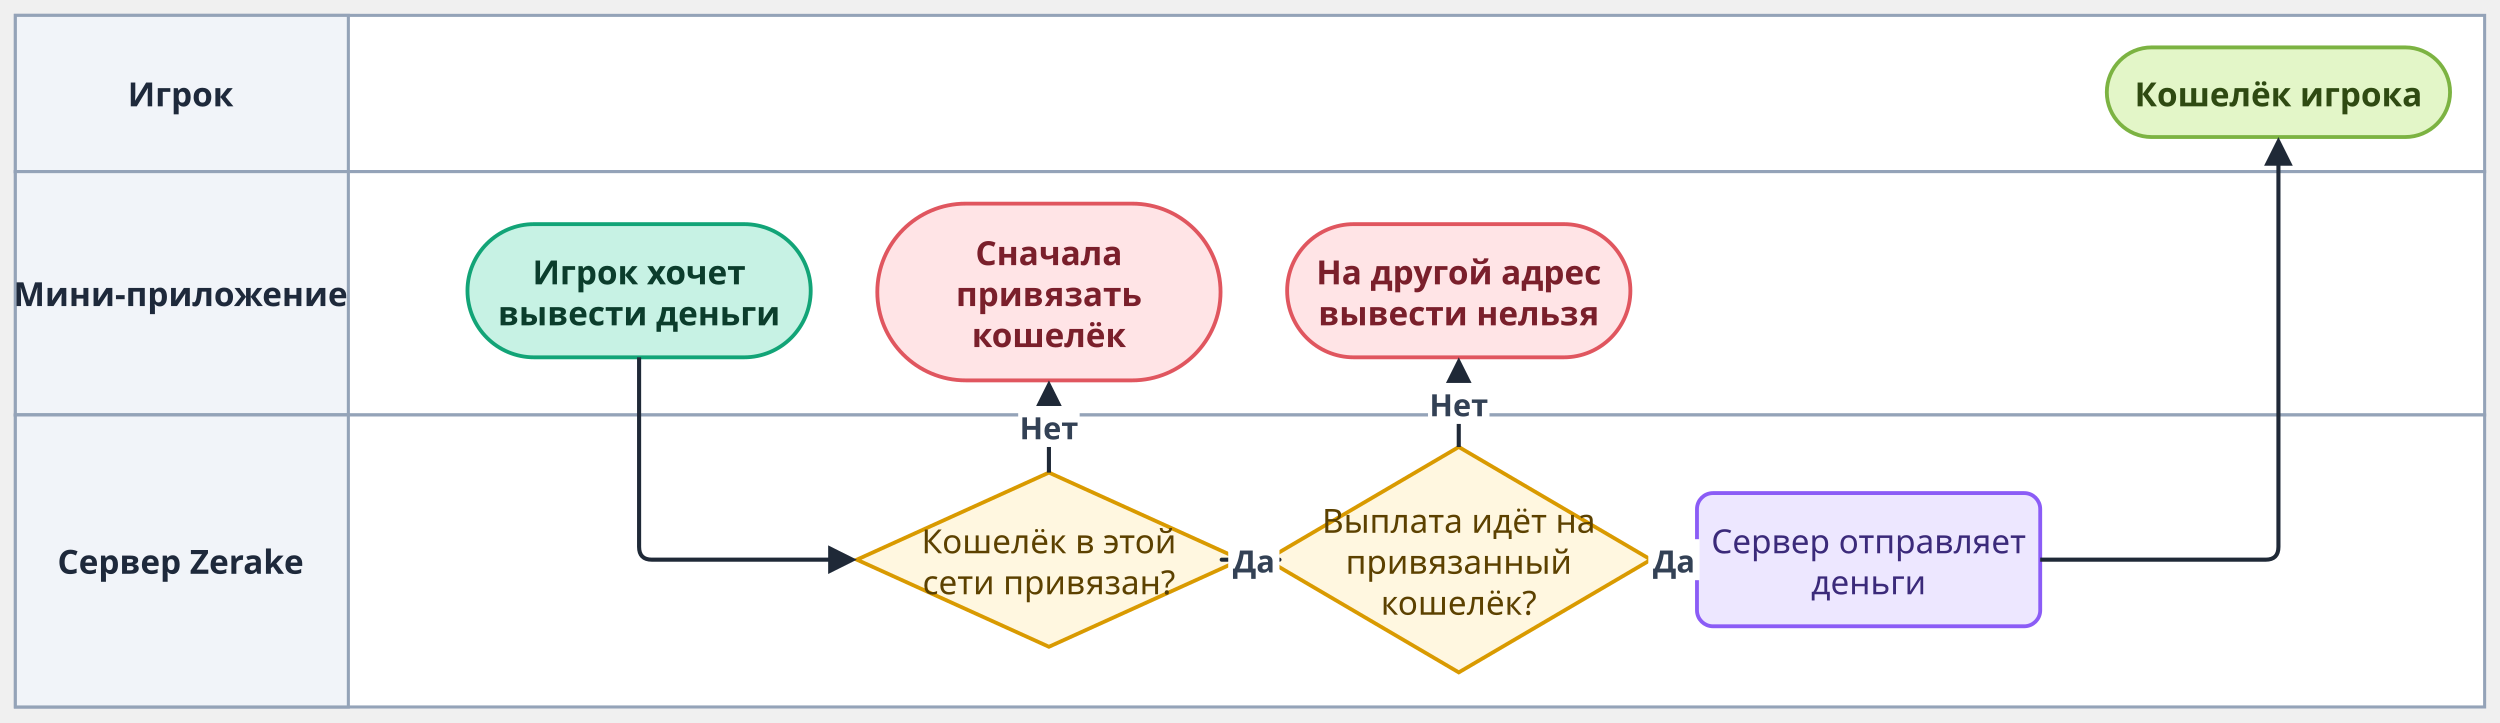
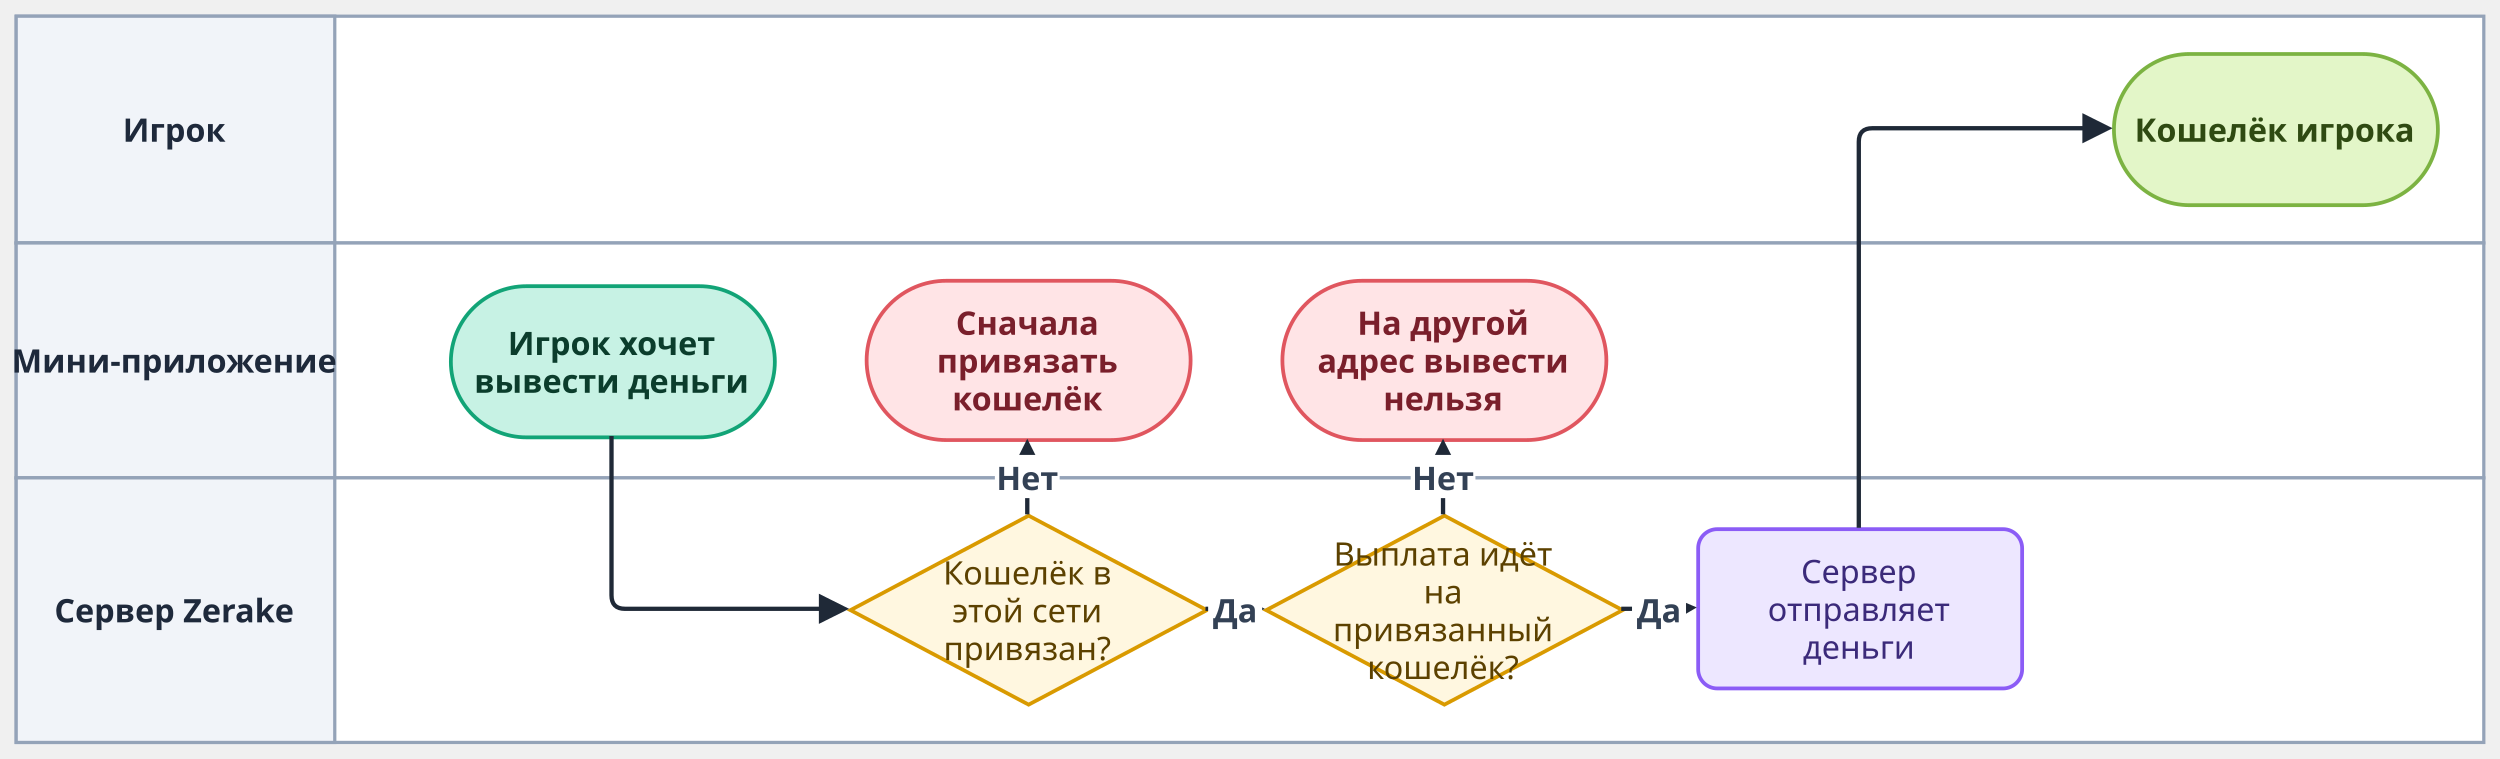
- <svg xmlns="http://www.w3.org/2000/svg" width="976" height="282" role="img" aria-label="Выплата только на привязанный кошелёк" viewBox="712.5 -5.5 976 282" style="">
+ <svg xmlns="http://www.w3.org/2000/svg" width="926" height="281" role="img" aria-label="Выплата только на привязанный кошелёк" viewBox="737.5 -5.5 926 281" style="">
  <g>
    <g />
-     <g transform="translate(718,0) scale(1)">
+     <g transform="translate(743,0) scale(1)">
      <g transform="translate(0.5,0.5)" style="visibility: visible;">
-         <rect x="0" y="0" width="964" height="61" fill="#ffffff" stroke="#94a3b8" stroke-width="1.2" pointer-events="all" style="fill: light-dark(rgb(255, 255, 255), rgb(18, 18, 18)); stroke: light-dark(rgb(148, 163, 184), rgb(87, 100, 118));" />
+         <rect x="0" y="0" width="914" height="84" fill="#ffffff" stroke="#94a3b8" stroke-width="1.2" pointer-events="all" style="fill: light-dark(rgb(255, 255, 255), rgb(18, 18, 18)); stroke: light-dark(rgb(148, 163, 184), rgb(87, 100, 118));" />
      </g>
      <g transform="translate(0.5,0.5)" style="visibility: visible;">
-         <rect x="0" y="0" width="130" height="61" fill="#f1f4f9" stroke="#94a3b8" stroke-width="1.2" pointer-events="all" style="fill: light-dark(rgb(241, 244, 249), rgb(25, 28, 32)); stroke: light-dark(rgb(148, 163, 184), rgb(87, 100, 118));" />
+         <rect x="0" y="0" width="118" height="84" fill="#f1f4f9" stroke="#94a3b8" stroke-width="1.2" pointer-events="all" style="fill: light-dark(rgb(241, 244, 249), rgb(25, 28, 32)); stroke: light-dark(rgb(148, 163, 184), rgb(87, 100, 118));" />
      </g>
      <g style="">
-         <g fill="#1E293B" font-family="'Segoe UI'" font-weight="bold" text-anchor="middle" font-size="13px" style="fill: light-dark(rgb(30, 41, 59), rgb(195, 204, 220));">
-           <text x="65" y="36">Игрок</text>
+         <g fill="#1E293B" font-family="'Segoe UI'" font-weight="bold" text-anchor="middle" font-size="12px" style="fill: light-dark(rgb(30, 41, 59), rgb(195, 204, 220));">
+           <text x="59" y="47">Игрок</text>
        </g>
      </g>
      <g transform="translate(0.5,0.5)" style="visibility: visible;">
-         <rect x="0" y="61" width="964" height="95" fill="#ffffff" stroke="#94a3b8" stroke-width="1.2" pointer-events="all" style="fill: light-dark(rgb(255, 255, 255), rgb(18, 18, 18)); stroke: light-dark(rgb(148, 163, 184), rgb(87, 100, 118));" />
+         <rect x="0" y="84" width="914" height="87" fill="#ffffff" stroke="#94a3b8" stroke-width="1.2" pointer-events="all" style="fill: light-dark(rgb(255, 255, 255), rgb(18, 18, 18)); stroke: light-dark(rgb(148, 163, 184), rgb(87, 100, 118));" />
      </g>
      <g transform="translate(0.5,0.5)" style="visibility: visible;">
-         <rect x="0" y="61" width="130" height="95" fill="#f1f4f9" stroke="#94a3b8" stroke-width="1.2" pointer-events="all" style="fill: light-dark(rgb(241, 244, 249), rgb(25, 28, 32)); stroke: light-dark(rgb(148, 163, 184), rgb(87, 100, 118));" />
+         <rect x="0" y="84" width="118" height="87" fill="#f1f4f9" stroke="#94a3b8" stroke-width="1.2" pointer-events="all" style="fill: light-dark(rgb(241, 244, 249), rgb(25, 28, 32)); stroke: light-dark(rgb(148, 163, 184), rgb(87, 100, 118));" />
      </g>
      <g style="">
-         <g fill="#1E293B" font-family="'Segoe UI'" font-weight="bold" text-anchor="middle" font-size="13px" style="fill: light-dark(rgb(30, 41, 59), rgb(195, 204, 220));">
-           <text x="65" y="114">Мини-приложение</text>
+         <g fill="#1E293B" font-family="'Segoe UI'" font-weight="bold" text-anchor="middle" font-size="12px" style="fill: light-dark(rgb(30, 41, 59), rgb(195, 204, 220));">
+           <text x="59" y="132.5">Мини-приложение</text>
        </g>
      </g>
      <g transform="translate(0.5,0.5)" style="visibility: visible;">
-         <rect x="0" y="156" width="964" height="114" fill="#ffffff" stroke="#94a3b8" stroke-width="1.2" pointer-events="all" style="fill: light-dark(rgb(255, 255, 255), rgb(18, 18, 18)); stroke: light-dark(rgb(148, 163, 184), rgb(87, 100, 118));" />
+         <rect x="0" y="171" width="914" height="98" fill="#ffffff" stroke="#94a3b8" stroke-width="1.2" pointer-events="all" style="fill: light-dark(rgb(255, 255, 255), rgb(18, 18, 18)); stroke: light-dark(rgb(148, 163, 184), rgb(87, 100, 118));" />
      </g>
      <g transform="translate(0.5,0.5)" style="visibility: visible;">
-         <rect x="0" y="156" width="130" height="114" fill="#f1f4f9" stroke="#94a3b8" stroke-width="1.2" pointer-events="all" style="fill: light-dark(rgb(241, 244, 249), rgb(25, 28, 32)); stroke: light-dark(rgb(148, 163, 184), rgb(87, 100, 118));" />
+         <rect x="0" y="171" width="118" height="98" fill="#f1f4f9" stroke="#94a3b8" stroke-width="1.2" pointer-events="all" style="fill: light-dark(rgb(241, 244, 249), rgb(25, 28, 32)); stroke: light-dark(rgb(148, 163, 184), rgb(87, 100, 118));" />
      </g>
      <g style="">
-         <g fill="#1E293B" font-family="'Segoe UI'" font-weight="bold" text-anchor="middle" font-size="13px" style="fill: light-dark(rgb(30, 41, 59), rgb(195, 204, 220));">
-           <text x="65" y="218.5">Сервер Zerake</text>
+         <g fill="#1E293B" font-family="'Segoe UI'" font-weight="bold" text-anchor="middle" font-size="12px" style="fill: light-dark(rgb(30, 41, 59), rgb(195, 204, 220));">
+           <text x="59" y="225">Сервер Zerake</text>
+         </g>
+       </g>
+       <g transform="translate(0.5,0.5)" style="visibility: visible;">
+         <rect x="161" y="100" width="120" height="56" rx="28" ry="28" fill="#c7f2e4" stroke="#12a477" stroke-width="1.4" pointer-events="all" style="fill: light-dark(rgb(199, 242, 228), rgb(9, 46, 34)); stroke: light-dark(rgb(18, 164, 119), rgb(29, 155, 116));" />
+       </g>
+       <g style="">
+         <g fill="#0B3D2C" font-family="'Segoe UI'" font-weight="bold" text-anchor="middle" font-size="12px" style="fill: light-dark(rgb(11, 61, 44), rgb(162, 205, 191));">
+           <text x="221" y="126">Игрок хочет</text>
+           <text x="221" y="140">вывести деньги</text>
+         </g>
+       </g>
+       <g transform="translate(0.5,0.5)" style="visibility: visible;">
+         <path d="M 375 185 L 441 220 L 375 255 L 309 220 Z" fill="#fff7e0" stroke="#d99a00" stroke-width="1.4" stroke-miterlimit="10" pointer-events="all" style="fill: light-dark(rgb(255, 247, 224), rgb(32, 25, 5)); stroke: light-dark(rgb(217, 154, 0), rgb(155, 101, 0));" />
+       </g>
+       <g style="">
+         <g fill="#5C4100" font-family="'Segoe UI'" text-anchor="middle" font-size="12px" style="fill: light-dark(rgb(92, 65, 0), rgb(202, 179, 123));">
+           <text x="375" y="211">Кошелёк в</text>
+           <text x="375" y="225">этой сети</text>
+           <text x="375" y="239">привязан?</text>
+         </g>
+       </g>
+       <g transform="translate(0.5,0.5)" style="visibility: visible;">
+         <rect x="315" y="98" width="120" height="59" rx="29.5" ry="29.5" fill="#ffe4e6" stroke="#e0565f" stroke-width="1.4" pointer-events="all" style="fill: light-dark(rgb(255, 228, 230), rgb(54, 31, 33)); stroke: light-dark(rgb(224, 86, 95), rgb(230, 112, 120));" />
+       </g>
+       <g style="">
+         <g fill="#7A1F2B" font-family="'Segoe UI'" font-weight="bold" text-anchor="middle" font-size="12px" style="fill: light-dark(rgb(122, 31, 43), rgb(253, 175, 185));">
+           <text x="375" y="118.5">Сначала</text>
+           <text x="375" y="132.5">привязать</text>
+           <text x="375" y="146.5">кошелёк</text>
+         </g>
+       </g>
+       <g transform="translate(0.5,0.5)" style="visibility: visible;">
+         <path d="M 529 185 L 595 220 L 529 255 L 463 220 Z" fill="#fff7e0" stroke="#d99a00" stroke-width="1.4" stroke-miterlimit="10" pointer-events="all" style="fill: light-dark(rgb(255, 247, 224), rgb(32, 25, 5)); stroke: light-dark(rgb(217, 154, 0), rgb(155, 101, 0));" />
+       </g>
+       <g style="">
+         <g fill="#5C4100" font-family="'Segoe UI'" text-anchor="middle" font-size="12px" style="fill: light-dark(rgb(92, 65, 0), rgb(202, 179, 123));">
+           <text x="529" y="204">Выплата идёт</text>
+           <text x="529" y="218">на</text>
+           <text x="529" y="232">привязанный</text>
+           <text x="529" y="246">кошелёк?</text>
+         </g>
+       </g>
+       <g transform="translate(0.5,0.5)" style="visibility: visible;">
+         <rect x="469" y="98" width="120" height="59" rx="29.5" ry="29.5" fill="#ffe4e6" stroke="#e0565f" stroke-width="1.4" pointer-events="all" style="fill: light-dark(rgb(255, 228, 230), rgb(54, 31, 33)); stroke: light-dark(rgb(224, 86, 95), rgb(230, 112, 120));" />
+       </g>
+       <g style="">
+         <g fill="#7A1F2B" font-family="'Segoe UI'" font-weight="bold" text-anchor="middle" font-size="12px" style="fill: light-dark(rgb(122, 31, 43), rgb(253, 175, 185));">
+           <text x="529" y="118.5">На другой</text>
+           <text x="529" y="132.5">адрес вывести</text>
+           <text x="529" y="146.5">нельзя</text>
+         </g>
+       </g>
+       <g transform="translate(0.5,0.5)" style="visibility: visible;">
+         <rect x="623" y="190" width="120" height="59" rx="7.08" ry="7.08" fill="#ede7ff" stroke="#8b5cf6" stroke-width="1.4" pointer-events="all" style="fill: light-dark(rgb(237, 231, 255), rgb(38, 33, 53)); stroke: light-dark(rgb(139, 92, 246), rgb(162, 122, 254));" />
+       </g>
+       <g style="">
+         <g fill="#3B2A7A" font-family="'Segoe UI'" text-anchor="middle" font-size="12px" style="fill: light-dark(rgb(59, 42, 122), rgb(200, 185, 254));">
+           <text x="683" y="210.5">Сервер</text>
+           <text x="683" y="224.5">отправляет</text>
+           <text x="683" y="238.5">деньги</text>
+         </g>
+       </g>
+       <g transform="translate(0.5,0.5)" style="visibility: visible;">
+         <rect x="777" y="14" width="120" height="56" rx="28" ry="28" fill="#e3f6c8" stroke="#7cb342" stroke-width="1.4" pointer-events="all" style="fill: light-dark(rgb(227, 246, 200), rgb(22, 38, 0)); stroke: light-dark(rgb(124, 179, 66), rgb(69, 117, 20));" />
+       </g>
+       <g style="">
+         <g fill="#2F4A12" font-family="'Segoe UI'" font-weight="bold" text-anchor="middle" font-size="12px" style="fill: light-dark(rgb(47, 74, 18), rgb(168, 191, 143));">
+           <text x="837" y="47">Кошелёк игрока</text>
        </g>
      </g>
      <g style="visibility: visible;">
-         <rect x="177" y="82" width="134" height="52" rx="26" ry="26" fill="#c7f2e4" stroke="#12a477" stroke-width="1.5" pointer-events="all" style="fill: light-dark(rgb(199, 242, 228), rgb(9, 46, 34)); stroke: light-dark(rgb(18, 164, 119), rgb(29, 155, 116));" />
+         <path d="M 221 156 L 221 215 Q 221 220 226 220 L 298.61 220" fill="none" stroke="white" stroke-width="9.6" stroke-miterlimit="10" pointer-events="stroke" style="stroke: light-dark(rgb(31, 41, 55), rgb(196, 204, 216));" visibility="hidden" vector-effect="non-scaling-stroke" />
+         <path d="M 221 156 L 221 215 Q 221 220 226 220 L 298.61 220" fill="none" stroke="#1f2937" stroke-width="1.6" stroke-miterlimit="10" pointer-events="stroke" style="stroke: light-dark(rgb(31, 41, 55), rgb(196, 204, 216));" />
+         <path d="M 307.21 220 L 298.61 224.3 L 298.61 215.7 Z" fill="#1f2937" stroke="#1f2937" stroke-width="1.6" stroke-miterlimit="10" pointer-events="all" style="fill: light-dark(rgb(31, 41, 55), rgb(196, 204, 216)); stroke: light-dark(rgb(31, 41, 55), rgb(196, 204, 216));" />
+       </g>
+       <g style="visibility: visible;">
+         <path d="M 375 185 L 375 170 Q 375 165 375 170 L 375 173.5 Q 375 177 375 172.19 L 375 167.39" fill="none" stroke="white" stroke-width="9.6" stroke-miterlimit="10" pointer-events="stroke" style="stroke: light-dark(rgb(31, 41, 55), rgb(196, 204, 216));" visibility="hidden" vector-effect="non-scaling-stroke" />
+         <path d="M 375 185 L 375 170 Q 375 165 375 170 L 375 173.5 Q 375 177 375 172.19 L 375 167.39" fill="none" stroke="#1f2937" stroke-width="1.6" stroke-miterlimit="10" pointer-events="stroke" style="stroke: light-dark(rgb(31, 41, 55), rgb(196, 204, 216));" />
+         <path d="M 375 158.79 L 379.3 167.39 L 370.7 167.39 Z" fill="#1f2937" stroke="#1f2937" stroke-width="1.6" stroke-miterlimit="10" pointer-events="all" style="fill: light-dark(rgb(31, 41, 55), rgb(196, 204, 216)); stroke: light-dark(rgb(31, 41, 55), rgb(196, 204, 216));" />
      </g>
      <g style="">
-         <g fill="#0B3D2C" font-family="'Segoe UI'" font-weight="bold" text-anchor="middle" font-size="13px" style="fill: light-dark(rgb(11, 61, 44), rgb(162, 205, 191));">
-           <text x="244" y="105.5">Игрок хочет</text>
-           <text x="244" y="121.5">вывести деньги</text>
+         <g fill="#334155" font-family="'Segoe UI'" font-weight="bold" text-anchor="middle" font-size="12px" style="fill: light-dark(rgb(51, 65, 85), rgb(172, 184, 201));">
+           <rect fill="#FFFFFF" stroke="none" x="363" y="163" width="24" height="16" stroke-width="0" style="fill: light-dark(rgb(255, 255, 255), rgb(18, 18, 18));" />
+           <text x="375" y="176">Нет</text>
        </g>
      </g>
      <g style="visibility: visible;">
-         <path d="M 404 179 L 479 213 L 404 247 L 329 213 Z" fill="#fff7e0" stroke="#d99a00" stroke-width="1.5" stroke-miterlimit="10" pointer-events="all" style="fill: light-dark(rgb(255, 247, 224), rgb(32, 25, 5)); stroke: light-dark(rgb(217, 154, 0), rgb(155, 101, 0));" />
+         <path d="M 441 220 L 456 220 Q 461 220 456 220 L 448 220 Q 443 220 447.81 220 L 452.61 220" fill="none" stroke="white" stroke-width="9.6" stroke-miterlimit="10" pointer-events="stroke" style="stroke: light-dark(rgb(31, 41, 55), rgb(196, 204, 216));" visibility="hidden" vector-effect="non-scaling-stroke" />
+         <path d="M 441 220 L 456 220 Q 461 220 456 220 L 448 220 Q 443 220 447.81 220 L 452.61 220" fill="none" stroke="#1f2937" stroke-width="1.6" stroke-miterlimit="10" pointer-events="stroke" style="stroke: light-dark(rgb(31, 41, 55), rgb(196, 204, 216));" />
+         <path d="M 461.21 220 L 452.61 224.3 L 452.61 215.7 Z" fill="#1f2937" stroke="#1f2937" stroke-width="1.6" stroke-miterlimit="10" pointer-events="all" style="fill: light-dark(rgb(31, 41, 55), rgb(196, 204, 216)); stroke: light-dark(rgb(31, 41, 55), rgb(196, 204, 216));" />
      </g>
      <g style="">
-         <g fill="#5C4100" font-family="'Segoe UI'" text-anchor="middle" font-size="13px" style="fill: light-dark(rgb(92, 65, 0), rgb(202, 179, 123));">
-           <text x="404" y="210.5">Кошелёк в этой</text>
-           <text x="404" y="226.5">сети привязан?</text>
+         <g fill="#334155" font-family="'Segoe UI'" font-weight="bold" text-anchor="middle" font-size="12px" style="fill: light-dark(rgb(51, 65, 85), rgb(172, 184, 201));">
+           <rect fill="#FFFFFF" stroke="none" x="442" y="212" width="20" height="16" stroke-width="0" style="fill: light-dark(rgb(255, 255, 255), rgb(18, 18, 18));" />
+           <text x="452" y="225">Да</text>
        </g>
      </g>
      <g style="visibility: visible;">
-         <rect x="337" y="74" width="134" height="69" rx="34.5" ry="34.5" fill="#ffe4e6" stroke="#e0565f" stroke-width="1.5" pointer-events="all" style="fill: light-dark(rgb(255, 228, 230), rgb(54, 31, 33)); stroke: light-dark(rgb(224, 86, 95), rgb(230, 112, 120));" />
+         <path d="M 529 185 L 529 170 Q 529 165 529 170 L 529 173.5 Q 529 177 529 172.19 L 529 167.39" fill="none" stroke="white" stroke-width="9.6" stroke-miterlimit="10" pointer-events="stroke" style="stroke: light-dark(rgb(31, 41, 55), rgb(196, 204, 216));" visibility="hidden" vector-effect="non-scaling-stroke" />
+         <path d="M 529 185 L 529 170 Q 529 165 529 170 L 529 173.5 Q 529 177 529 172.19 L 529 167.39" fill="none" stroke="#1f2937" stroke-width="1.6" stroke-miterlimit="10" pointer-events="stroke" style="stroke: light-dark(rgb(31, 41, 55), rgb(196, 204, 216));" />
+         <path d="M 529 158.79 L 533.3 167.39 L 524.7 167.39 Z" fill="#1f2937" stroke="#1f2937" stroke-width="1.6" stroke-miterlimit="10" pointer-events="all" style="fill: light-dark(rgb(31, 41, 55), rgb(196, 204, 216)); stroke: light-dark(rgb(31, 41, 55), rgb(196, 204, 216));" />
      </g>
      <g style="">
-         <g fill="#7A1F2B" font-family="'Segoe UI'" font-weight="bold" text-anchor="middle" font-size="13px" style="fill: light-dark(rgb(122, 31, 43), rgb(253, 175, 185));">
-           <text x="404" y="98">Сначала</text>
-           <text x="404" y="114">привязать</text>
-           <text x="404" y="130">кошелёк</text>
+         <g fill="#334155" font-family="'Segoe UI'" font-weight="bold" text-anchor="middle" font-size="12px" style="fill: light-dark(rgb(51, 65, 85), rgb(172, 184, 201));">
+           <rect fill="#FFFFFF" stroke="none" x="517" y="163" width="24" height="16" stroke-width="0" style="fill: light-dark(rgb(255, 255, 255), rgb(18, 18, 18));" />
+           <text x="529" y="176">Нет</text>
        </g>
      </g>
      <g style="visibility: visible;">
-         <path d="M 564 169 L 639 213 L 564 257 L 489 213 Z" fill="#fff7e0" stroke="#d99a00" stroke-width="1.5" stroke-miterlimit="10" pointer-events="all" style="fill: light-dark(rgb(255, 247, 224), rgb(32, 25, 5)); stroke: light-dark(rgb(217, 154, 0), rgb(155, 101, 0));" />
+         <path d="M 595 220 L 610 220 Q 615 220 613.82 220.07 L 612.63 220.15" fill="none" stroke="white" stroke-width="9.6" stroke-miterlimit="10" pointer-events="stroke" style="stroke: light-dark(rgb(31, 41, 55), rgb(196, 204, 216));" visibility="hidden" vector-effect="non-scaling-stroke" />
+         <path d="M 595 220 L 610 220 Q 615 220 613.82 220.07 L 612.63 220.15" fill="none" stroke="#1f2937" stroke-width="1.6" stroke-miterlimit="10" pointer-events="stroke" style="stroke: light-dark(rgb(31, 41, 55), rgb(196, 204, 216));" />
+         <path d="M 621.21 219.61 L 612.9 224.44 L 612.36 215.86 Z" fill="#1f2937" stroke="#1f2937" stroke-width="1.6" stroke-miterlimit="10" pointer-events="all" style="fill: light-dark(rgb(31, 41, 55), rgb(196, 204, 216)); stroke: light-dark(rgb(31, 41, 55), rgb(196, 204, 216));" />
      </g>
      <g style="">
-         <g fill="#5C4100" font-family="'Segoe UI'" text-anchor="middle" font-size="13px" style="fill: light-dark(rgb(92, 65, 0), rgb(202, 179, 123));">
-           <text x="564" y="202.5">Выплата идёт на</text>
-           <text x="564" y="218.5">привязанный</text>
-           <text x="564" y="234.5">кошелёк?</text>
+         <g fill="#334155" font-family="'Segoe UI'" font-weight="bold" text-anchor="middle" font-size="12px" style="fill: light-dark(rgb(51, 65, 85), rgb(172, 184, 201));">
+           <rect fill="#FFFFFF" stroke="none" x="599" y="212" width="20" height="16" stroke-width="0" style="fill: light-dark(rgb(255, 255, 255), rgb(18, 18, 18));" />
+           <text x="609" y="225">Да</text>
        </g>
      </g>
      <g style="visibility: visible;">
-         <rect x="497" y="82" width="134" height="52" rx="26" ry="26" fill="#ffe4e6" stroke="#e0565f" stroke-width="1.5" pointer-events="all" style="fill: light-dark(rgb(255, 228, 230), rgb(54, 31, 33)); stroke: light-dark(rgb(224, 86, 95), rgb(230, 112, 120));" />
-       </g>
-       <g style="">
-         <g fill="#7A1F2B" font-family="'Segoe UI'" font-weight="bold" text-anchor="middle" font-size="13px" style="fill: light-dark(rgb(122, 31, 43), rgb(253, 175, 185));">
-           <text x="564" y="105.5">На другой адрес</text>
-           <text x="564" y="121.5">вывести нельзя</text>
-         </g>
-       </g>
-       <g style="visibility: visible;">
-         <rect x="657" y="187" width="134" height="52" rx="6.24" ry="6.24" fill="#ede7ff" stroke="#8b5cf6" stroke-width="1.5" pointer-events="all" style="fill: light-dark(rgb(237, 231, 255), rgb(38, 33, 53)); stroke: light-dark(rgb(139, 92, 246), rgb(162, 122, 254));" />
-       </g>
-       <g style="">
-         <g fill="#3B2A7A" font-family="'Segoe UI'" text-anchor="middle" font-size="13px" style="fill: light-dark(rgb(59, 42, 122), rgb(200, 185, 254));">
-           <text x="724" y="210.5">Сервер отправляет</text>
-           <text x="724" y="226.5">деньги</text>
-         </g>
-       </g>
-       <g style="visibility: visible;">
-         <rect x="817" y="13" width="134" height="35" rx="17.5" ry="17.5" fill="#e3f6c8" stroke="#7cb342" stroke-width="1.5" pointer-events="all" style="fill: light-dark(rgb(227, 246, 200), rgb(22, 38, 0)); stroke: light-dark(rgb(124, 179, 66), rgb(69, 117, 20));" />
-       </g>
-       <g style="">
-         <g fill="#2F4A12" font-family="'Segoe UI'" font-weight="bold" text-anchor="middle" font-size="13px" style="fill: light-dark(rgb(47, 74, 18), rgb(168, 191, 143));">
-           <text x="884" y="36">Кошелёк игрока</text>
-         </g>
-       </g>
-       <g style="visibility: visible;">
-         <path d="M 244 134 L 244 208 Q 244 213 249 213 L 318.61 213" fill="none" stroke="white" stroke-width="9.6" stroke-miterlimit="10" pointer-events="stroke" style="stroke: light-dark(rgb(31, 41, 55), rgb(196, 204, 216));" visibility="hidden" vector-effect="non-scaling-stroke" />
-         <path d="M 244 134 L 244 208 Q 244 213 249 213 L 318.61 213" fill="none" stroke="#1f2937" stroke-width="1.6" stroke-miterlimit="10" pointer-events="stroke" style="stroke: light-dark(rgb(31, 41, 55), rgb(196, 204, 216));" />
-         <path d="M 327.21 213 L 318.61 217.3 L 318.61 208.7 Z" fill="#1f2937" stroke="#1f2937" stroke-width="1.6" stroke-miterlimit="10" pointer-events="all" style="fill: light-dark(rgb(31, 41, 55), rgb(196, 204, 216)); stroke: light-dark(rgb(31, 41, 55), rgb(196, 204, 216));" />
-       </g>
-       <g style="visibility: visible;">
-         <path d="M 404 179 L 404 164 Q 404 159 404 161 L 404 162 Q 404 163 404 158.19 L 404 153.39" fill="none" stroke="white" stroke-width="9.6" stroke-miterlimit="10" pointer-events="stroke" style="stroke: light-dark(rgb(31, 41, 55), rgb(196, 204, 216));" visibility="hidden" vector-effect="non-scaling-stroke" />
-         <path d="M 404 179 L 404 164 Q 404 159 404 161 L 404 162 Q 404 163 404 158.19 L 404 153.39" fill="none" stroke="#1f2937" stroke-width="1.6" stroke-miterlimit="10" pointer-events="stroke" style="stroke: light-dark(rgb(31, 41, 55), rgb(196, 204, 216));" />
-         <path d="M 404 144.79 L 408.3 153.39 L 399.7 153.39 Z" fill="#1f2937" stroke="#1f2937" stroke-width="1.6" stroke-miterlimit="10" pointer-events="all" style="fill: light-dark(rgb(31, 41, 55), rgb(196, 204, 216)); stroke: light-dark(rgb(31, 41, 55), rgb(196, 204, 216));" />
-       </g>
-       <g style="">
-         <g fill="#334155" font-family="'Segoe UI'" font-weight="bold" text-anchor="middle" font-size="12px" style="fill: light-dark(rgb(51, 65, 85), rgb(172, 184, 201));">
-           <rect fill="#FFFFFF" stroke="none" x="392" y="153" width="24" height="16" stroke-width="0" style="fill: light-dark(rgb(255, 255, 255), rgb(18, 18, 18));" />
-           <text x="404" y="166">Нет</text>
-         </g>
-       </g>
-       <g style="visibility: visible;">
-         <path d="M 479 213 L 494 213 Q 499 213 494 213 L 474 213 Q 469 213 473.81 213 L 478.61 213" fill="none" stroke="white" stroke-width="9.6" stroke-miterlimit="10" pointer-events="stroke" style="stroke: light-dark(rgb(31, 41, 55), rgb(196, 204, 216));" visibility="hidden" vector-effect="non-scaling-stroke" />
-         <path d="M 479 213 L 494 213 Q 499 213 494 213 L 474 213 Q 469 213 473.81 213 L 478.61 213" fill="none" stroke="#1f2937" stroke-width="1.6" stroke-miterlimit="10" pointer-events="stroke" style="stroke: light-dark(rgb(31, 41, 55), rgb(196, 204, 216));" />
-         <path d="M 487.21 213 L 478.61 217.3 L 478.61 208.7 Z" fill="#1f2937" stroke="#1f2937" stroke-width="1.6" stroke-miterlimit="10" pointer-events="all" style="fill: light-dark(rgb(31, 41, 55), rgb(196, 204, 216)); stroke: light-dark(rgb(31, 41, 55), rgb(196, 204, 216));" />
-       </g>
-       <g style="">
-         <g fill="#334155" font-family="'Segoe UI'" font-weight="bold" text-anchor="middle" font-size="12px" style="fill: light-dark(rgb(51, 65, 85), rgb(172, 184, 201));">
-           <rect fill="#FFFFFF" stroke="none" x="474" y="205" width="20" height="16" stroke-width="0" style="fill: light-dark(rgb(255, 255, 255), rgb(18, 18, 18));" />
-           <text x="484" y="218">Да</text>
-         </g>
-       </g>
-       <g style="visibility: visible;">
-         <path d="M 564 169 L 564 154 Q 564 149 564 151.5 L 564 152.75 Q 564 154 564 149.19 L 564 144.39" fill="none" stroke="white" stroke-width="9.6" stroke-miterlimit="10" pointer-events="stroke" style="stroke: light-dark(rgb(31, 41, 55), rgb(196, 204, 216));" visibility="hidden" vector-effect="non-scaling-stroke" />
-         <path d="M 564 169 L 564 154 Q 564 149 564 151.5 L 564 152.75 Q 564 154 564 149.19 L 564 144.39" fill="none" stroke="#1f2937" stroke-width="1.6" stroke-miterlimit="10" pointer-events="stroke" style="stroke: light-dark(rgb(31, 41, 55), rgb(196, 204, 216));" />
-         <path d="M 564 135.79 L 568.3 144.39 L 559.7 144.39 Z" fill="#1f2937" stroke="#1f2937" stroke-width="1.6" stroke-miterlimit="10" pointer-events="all" style="fill: light-dark(rgb(31, 41, 55), rgb(196, 204, 216)); stroke: light-dark(rgb(31, 41, 55), rgb(196, 204, 216));" />
-       </g>
-       <g style="">
-         <g fill="#334155" font-family="'Segoe UI'" font-weight="bold" text-anchor="middle" font-size="12px" style="fill: light-dark(rgb(51, 65, 85), rgb(172, 184, 201));">
-           <rect fill="#FFFFFF" stroke="none" x="552" y="144" width="24" height="16" stroke-width="0" style="fill: light-dark(rgb(255, 255, 255), rgb(18, 18, 18));" />
-           <text x="564" y="157">Нет</text>
-         </g>
-       </g>
-       <g style="visibility: visible;">
-         <path d="M 639 213 L 654 213 Q 659 213 654 213 L 642 213 Q 637 213 641.81 213 L 646.61 213" fill="none" stroke="white" stroke-width="9.6" stroke-miterlimit="10" pointer-events="stroke" style="stroke: light-dark(rgb(31, 41, 55), rgb(196, 204, 216));" visibility="hidden" vector-effect="non-scaling-stroke" />
-         <path d="M 639 213 L 654 213 Q 659 213 654 213 L 642 213 Q 637 213 641.81 213 L 646.61 213" fill="none" stroke="#1f2937" stroke-width="1.6" stroke-miterlimit="10" pointer-events="stroke" style="stroke: light-dark(rgb(31, 41, 55), rgb(196, 204, 216));" />
-         <path d="M 655.21 213 L 646.61 217.3 L 646.61 208.7 Z" fill="#1f2937" stroke="#1f2937" stroke-width="1.6" stroke-miterlimit="10" pointer-events="all" style="fill: light-dark(rgb(31, 41, 55), rgb(196, 204, 216)); stroke: light-dark(rgb(31, 41, 55), rgb(196, 204, 216));" />
-       </g>
-       <g style="">
-         <g fill="#334155" font-family="'Segoe UI'" font-weight="bold" text-anchor="middle" font-size="12px" style="fill: light-dark(rgb(51, 65, 85), rgb(172, 184, 201));">
-           <rect fill="#FFFFFF" stroke="none" x="638" y="205" width="20" height="16" stroke-width="0" style="fill: light-dark(rgb(255, 255, 255), rgb(18, 18, 18));" />
-           <text x="648" y="218">Да</text>
-         </g>
-       </g>
-       <g style="visibility: visible;">
-         <path d="M 791 213 L 879 213 Q 884 213 884 208 L 884 58.39" fill="none" stroke="white" stroke-width="9.6" stroke-miterlimit="10" pointer-events="stroke" style="stroke: light-dark(rgb(31, 41, 55), rgb(196, 204, 216));" visibility="hidden" vector-effect="non-scaling-stroke" />
-         <path d="M 791 213 L 879 213 Q 884 213 884 208 L 884 58.39" fill="none" stroke="#1f2937" stroke-width="1.6" stroke-miterlimit="10" pointer-events="stroke" style="stroke: light-dark(rgb(31, 41, 55), rgb(196, 204, 216));" />
-         <path d="M 884 49.79 L 888.3 58.39 L 879.7 58.39 Z" fill="#1f2937" stroke="#1f2937" stroke-width="1.6" stroke-miterlimit="10" pointer-events="all" style="fill: light-dark(rgb(31, 41, 55), rgb(196, 204, 216)); stroke: light-dark(rgb(31, 41, 55), rgb(196, 204, 216));" />
+         <path d="M 683 190 L 683 47 Q 683 42 688 42 L 766.61 42" fill="none" stroke="white" stroke-width="9.6" stroke-miterlimit="10" pointer-events="stroke" style="stroke: light-dark(rgb(31, 41, 55), rgb(196, 204, 216));" visibility="hidden" vector-effect="non-scaling-stroke" />
+         <path d="M 683 190 L 683 47 Q 683 42 688 42 L 766.61 42" fill="none" stroke="#1f2937" stroke-width="1.6" stroke-miterlimit="10" pointer-events="stroke" style="stroke: light-dark(rgb(31, 41, 55), rgb(196, 204, 216));" />
+         <path d="M 775.21 42 L 766.61 46.3 L 766.61 37.7 Z" fill="#1f2937" stroke="#1f2937" stroke-width="1.6" stroke-miterlimit="10" pointer-events="all" style="fill: light-dark(rgb(31, 41, 55), rgb(196, 204, 216)); stroke: light-dark(rgb(31, 41, 55), rgb(196, 204, 216));" />
      </g>
    </g>
    <g />
    <g />
  </g>
</svg>
